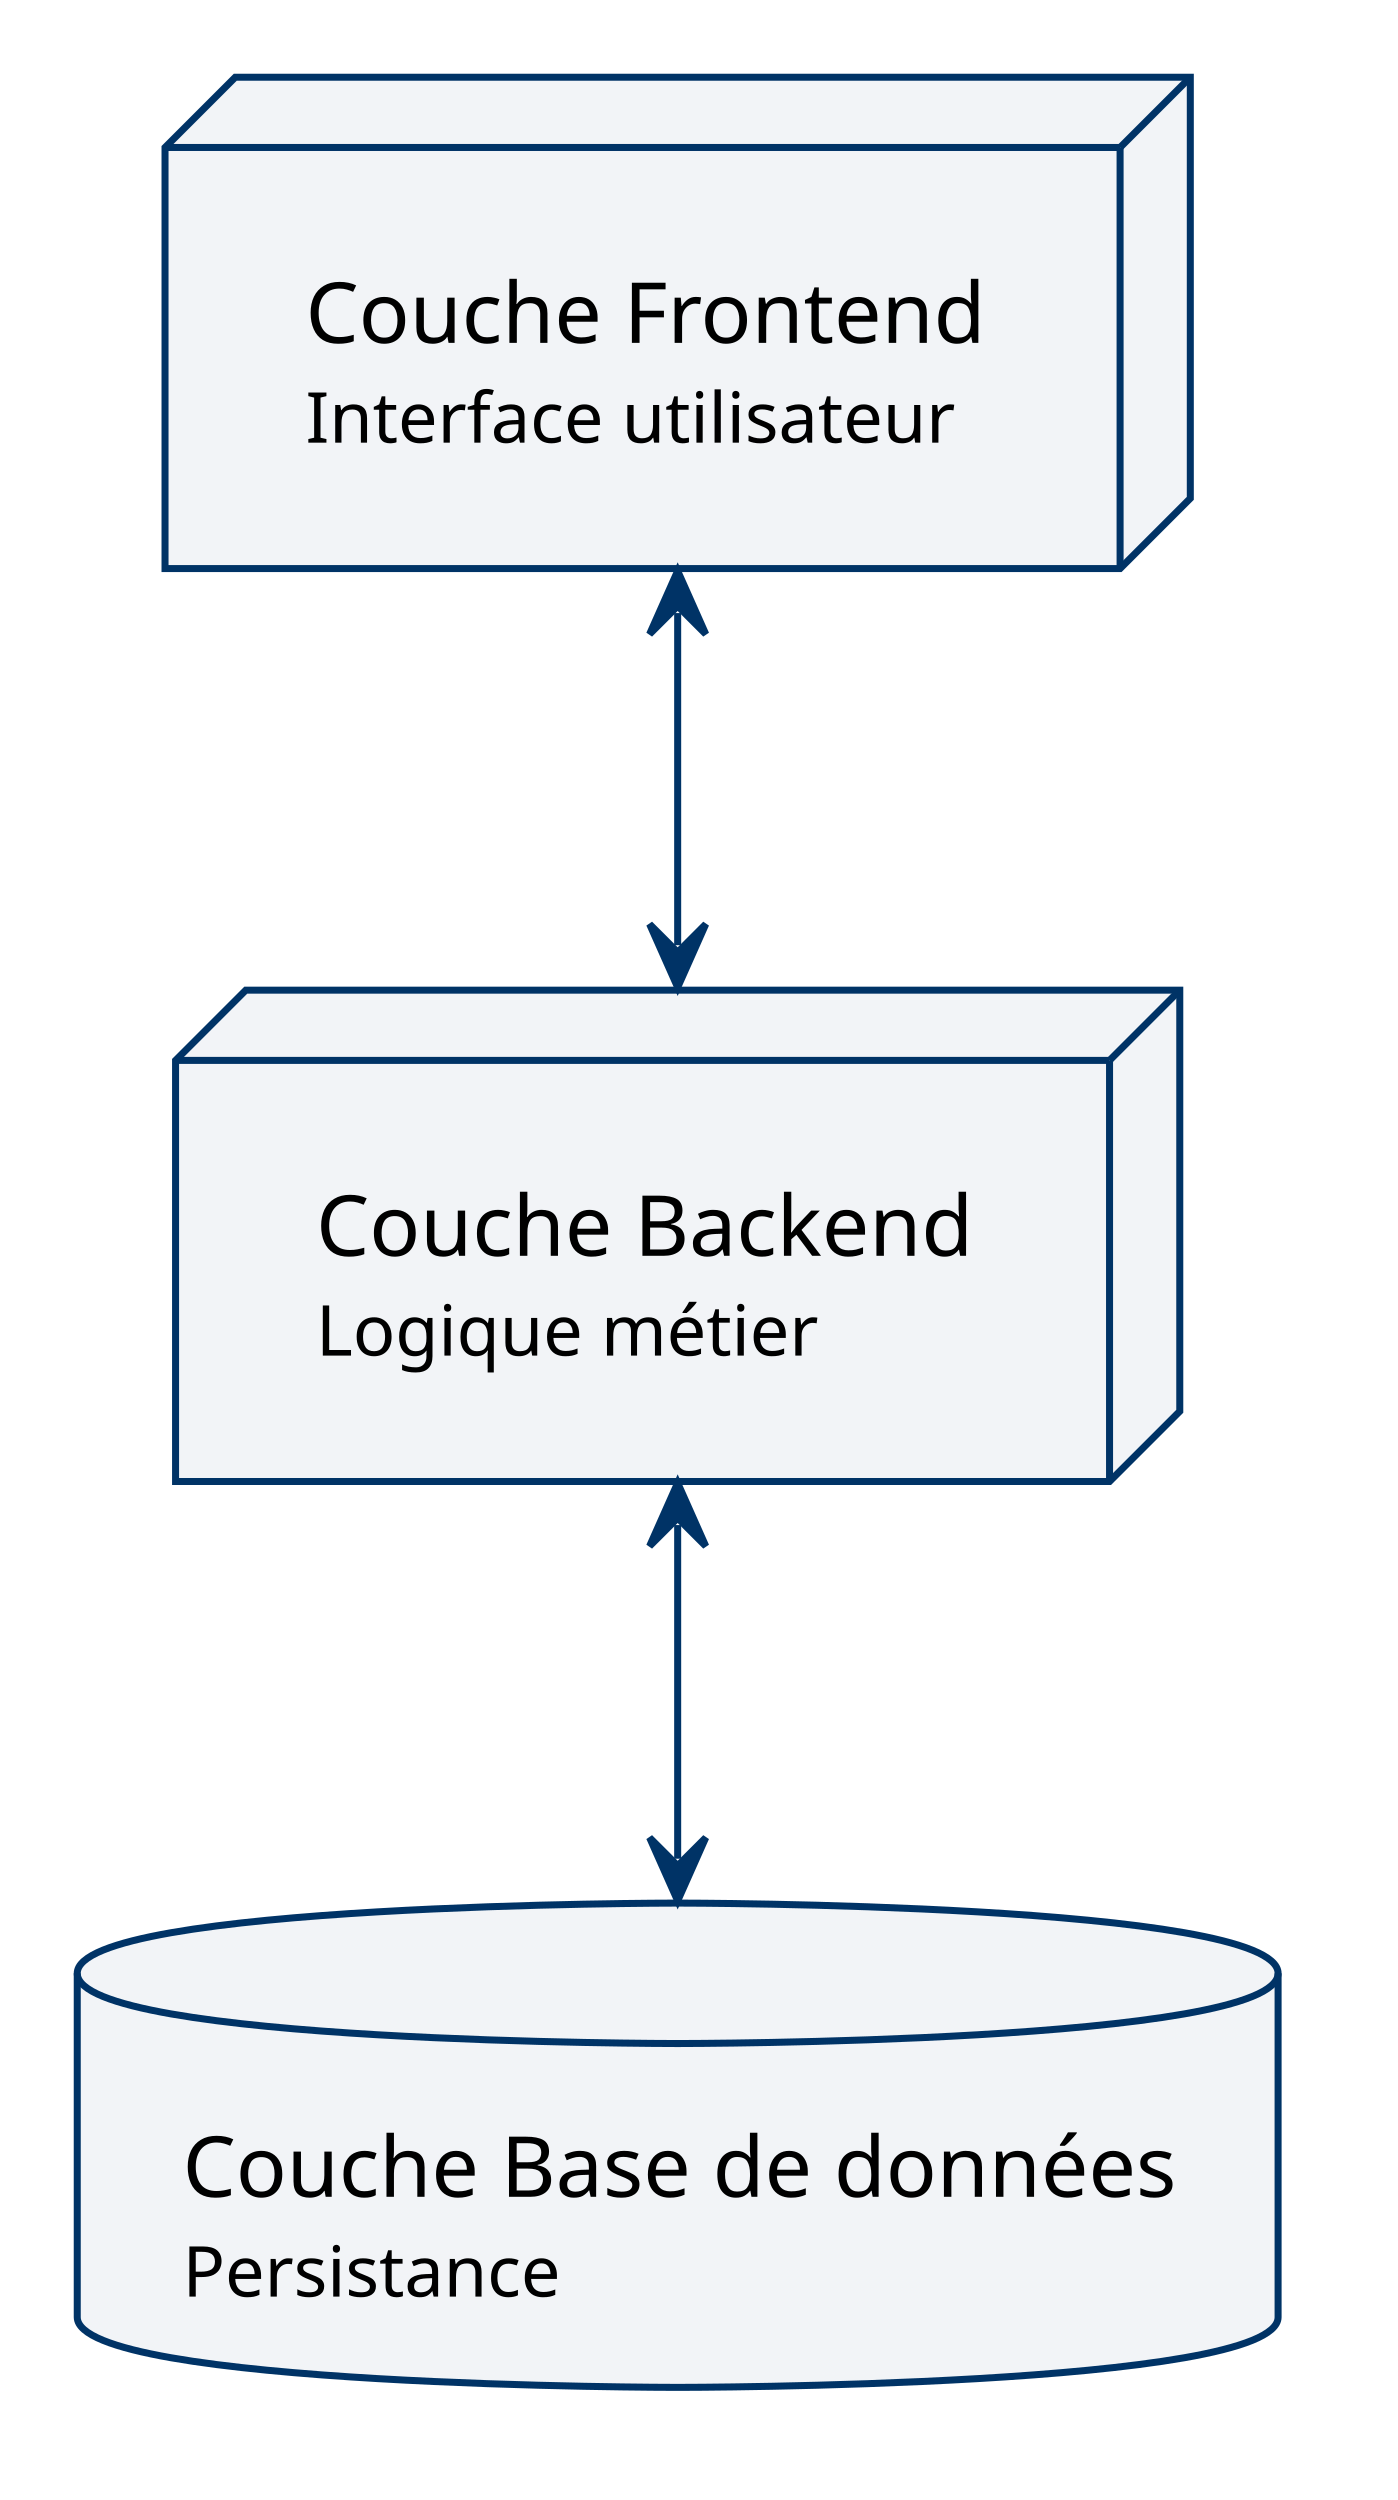
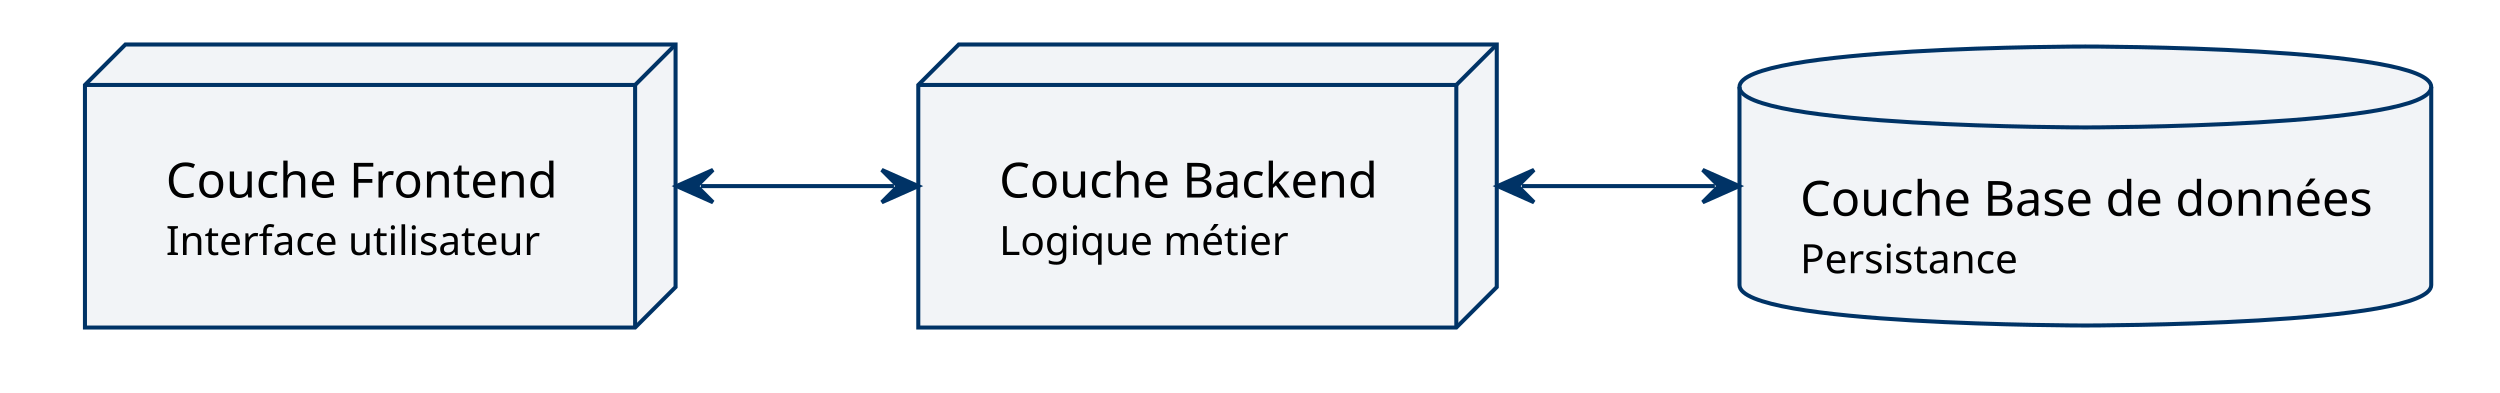
- <svg xmlns="http://www.w3.org/2000/svg" contentStyleType="text/css" height="356px" preserveAspectRatio="none" style="width:199px;height:356px;background:#FFFFFF;" version="1.1" viewBox="0 0 199 356" width="199px" zoomAndPan="magnify">
+ <svg xmlns="http://www.w3.org/2000/svg" contentStyleType="text/css" height="97px" preserveAspectRatio="none" style="width:618px;height:97px;background:#FFFFFF;" version="1.1" viewBox="0 0 618 97" width="618px" zoomAndPan="magnify">
  <defs />
  <g>
    <g id="elem_front">
-       <polygon fill="#F2F4F7" points="23.5,21,33.5,11,169.5,11,169.5,70.964,159.5,80.964,23.5,80.964,23.5,21" style="stroke:#003366;stroke-width:1.0;" />
-       <line style="stroke:#003366;stroke-width:1.0;" x1="159.5" x2="169.5" y1="21" y2="11" />
-       <line style="stroke:#003366;stroke-width:1.0;" x1="23.5" x2="159.5" y1="21" y2="21" />
-       <line style="stroke:#003366;stroke-width:1.0;" x1="159.5" x2="159.5" y1="21" y2="80.964" />
-       <text fill="#000000" font-family="sans-serif" font-size="12" lengthAdjust="spacing" textLength="95" x="43.5" y="48.828">Couche Frontend</text>
-       <text fill="#000000" font-family="sans-serif" font-size="10" lengthAdjust="spacing" textLength="96" x="43.5" y="63.034">Interface utilisateur</text>
+       <polygon fill="#F2F4F7" points="21,21,31,11,167,11,167,70.964,157,80.964,21,80.964,21,21" style="stroke:#003366;stroke-width:1.0;" />
+       <line style="stroke:#003366;stroke-width:1.0;" x1="157" x2="167" y1="21" y2="11" />
+       <line style="stroke:#003366;stroke-width:1.0;" x1="21" x2="157" y1="21" y2="21" />
+       <line style="stroke:#003366;stroke-width:1.0;" x1="157" x2="157" y1="21" y2="80.964" />
+       <text fill="#000000" font-family="sans-serif" font-size="12" lengthAdjust="spacing" textLength="95" x="41" y="48.828">Couche Frontend</text>
+       <text fill="#000000" font-family="sans-serif" font-size="10" lengthAdjust="spacing" textLength="96" x="41" y="63.034">Interface utilisateur</text>
    </g>
    <g id="elem_back">
-       <polygon fill="#F2F4F7" points="25,151,35,141,168,141,168,200.964,158,210.964,25,210.964,25,151" style="stroke:#003366;stroke-width:1.0;" />
-       <line style="stroke:#003366;stroke-width:1.0;" x1="158" x2="168" y1="151" y2="141" />
-       <line style="stroke:#003366;stroke-width:1.0;" x1="25" x2="158" y1="151" y2="151" />
-       <line style="stroke:#003366;stroke-width:1.0;" x1="158" x2="158" y1="151" y2="210.964" />
-       <text fill="#000000" font-family="sans-serif" font-size="12" lengthAdjust="spacing" textLength="93" x="45" y="178.828">Couche Backend</text>
-       <text fill="#000000" font-family="sans-serif" font-size="10" lengthAdjust="spacing" textLength="73" x="45" y="193.034">Logique métier</text>
+       <polygon fill="#F2F4F7" points="227,21,237,11,370,11,370,70.964,360,80.964,227,80.964,227,21" style="stroke:#003366;stroke-width:1.0;" />
+       <line style="stroke:#003366;stroke-width:1.0;" x1="360" x2="370" y1="21" y2="11" />
+       <line style="stroke:#003366;stroke-width:1.0;" x1="227" x2="360" y1="21" y2="21" />
+       <line style="stroke:#003366;stroke-width:1.0;" x1="360" x2="360" y1="21" y2="80.964" />
+       <text fill="#000000" font-family="sans-serif" font-size="12" lengthAdjust="spacing" textLength="93" x="247" y="48.828">Couche Backend</text>
+       <text fill="#000000" font-family="sans-serif" font-size="10" lengthAdjust="spacing" textLength="73" x="247" y="63.034">Logique métier</text>
    </g>
    <g id="elem_db">
-       <path d="M11,281 C11,271 96.5,271 96.5,271 C96.5,271 182,271 182,281 L182,329.964 C182,339.964 96.5,339.964 96.5,339.964 C96.5,339.964 11,339.964 11,329.964 L11,281 " fill="#F2F4F7" style="stroke:#003366;stroke-width:1.0;" />
-       <path d="M11,281 C11,291 96.5,291 96.5,291 C96.5,291 182,291 182,281 " fill="none" style="stroke:#003366;stroke-width:1.0;" />
-       <text fill="#000000" font-family="sans-serif" font-size="12" lengthAdjust="spacing" textLength="141" x="26" y="312.828">Couche Base de données</text>
-       <text fill="#000000" font-family="sans-serif" font-size="10" lengthAdjust="spacing" textLength="56" x="26" y="327.034">Persistance</text>
+       <path d="M430,21.5 C430,11.5 515.5,11.5 515.5,11.5 C515.5,11.5 601,11.5 601,21.5 L601,70.464 C601,80.464 515.5,80.464 515.5,80.464 C515.5,80.464 430,80.464 430,70.464 L430,21.5 " fill="#F2F4F7" style="stroke:#003366;stroke-width:1.0;" />
+       <path d="M430,21.5 C430,31.5 515.5,31.5 515.5,31.5 C515.5,31.5 601,31.5 601,21.5 " fill="none" style="stroke:#003366;stroke-width:1.0;" />
+       <text fill="#000000" font-family="sans-serif" font-size="12" lengthAdjust="spacing" textLength="141" x="445" y="53.328">Couche Base de données</text>
+       <text fill="#000000" font-family="sans-serif" font-size="10" lengthAdjust="spacing" textLength="56" x="445" y="67.534">Persistance</text>
    </g>
    <g id="link_front_back">
-       <path d="M96.5,87.3 C96.5,105.67 96.5,116.22 96.5,134.6 " fill="none" id="front-back" style="stroke:#003366;stroke-width:1.0;" />
-       <polygon fill="#003366" points="96.5,81.3,92.5,90.3,96.5,86.3,100.5,90.3,96.5,81.3" style="stroke:#003366;stroke-width:1.0;" />
-       <polygon fill="#003366" points="96.5,140.6,100.5,131.6,96.5,135.6,92.5,131.6,96.5,140.6" style="stroke:#003366;stroke-width:1.0;" />
+       <path d="M173.25,46 C192.67,46 201.65,46 220.98,46 " fill="none" id="front-back" style="stroke:#003366;stroke-width:1.0;" />
+       <polygon fill="#003366" points="167.25,46,176.25,50,172.25,46,176.25,42,167.25,46" style="stroke:#003366;stroke-width:1.0;" />
+       <polygon fill="#003366" points="226.98,46,217.98,42,221.98,46,217.98,50,226.98,46" style="stroke:#003366;stroke-width:1.0;" />
    </g>
    <g id="link_back_db">
-       <path d="M96.5,217.17 C96.5,235.61 96.5,246.29 96.5,264.68 " fill="none" id="back-db" style="stroke:#003366;stroke-width:1.0;" />
-       <polygon fill="#003366" points="96.5,211.17,92.5,220.17,96.5,216.17,100.5,220.17,96.5,211.17" style="stroke:#003366;stroke-width:1.0;" />
-       <polygon fill="#003366" points="96.5,270.68,100.5,261.68,96.5,265.68,92.5,261.68,96.5,270.68" style="stroke:#003366;stroke-width:1.0;" />
+       <path d="M376.2,46 C395.29,46 404.14,46 423.91,46 " fill="none" id="back-db" style="stroke:#003366;stroke-width:1.0;" />
+       <polygon fill="#003366" points="370.2,46,379.2,50,375.2,46,379.2,42,370.2,46" style="stroke:#003366;stroke-width:1.0;" />
+       <polygon fill="#003366" points="429.91,46,420.91,42,424.91,46,420.91,50,429.91,46" style="stroke:#003366;stroke-width:1.0;" />
    </g>
  </g>
</svg>
